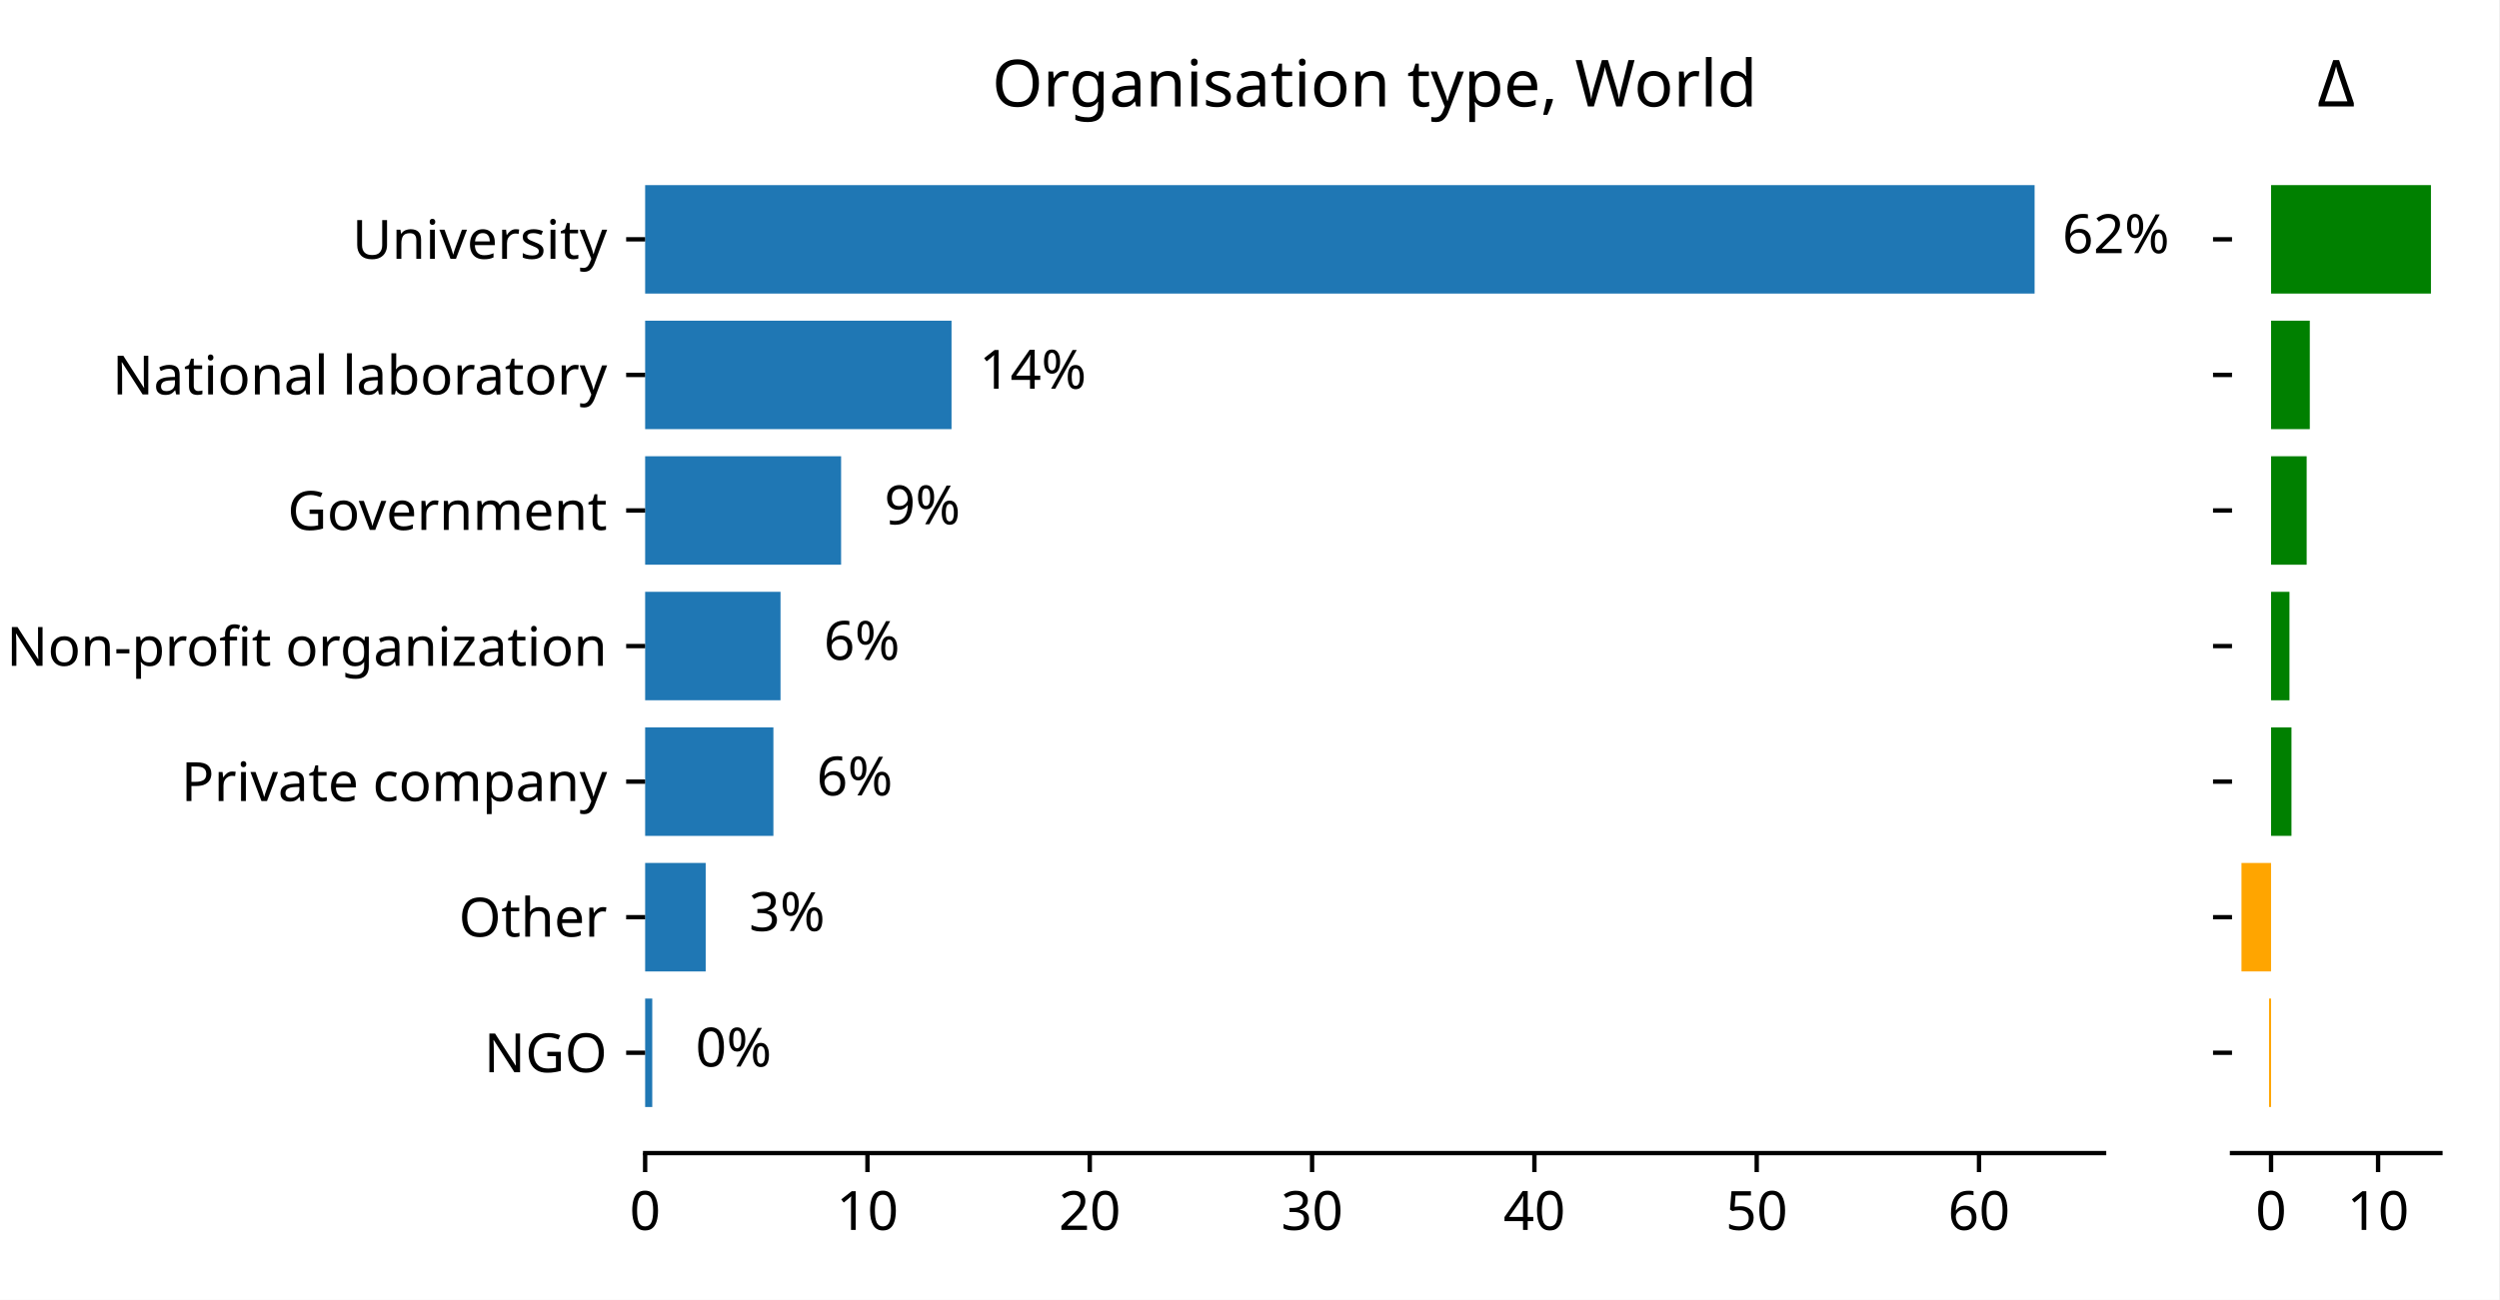
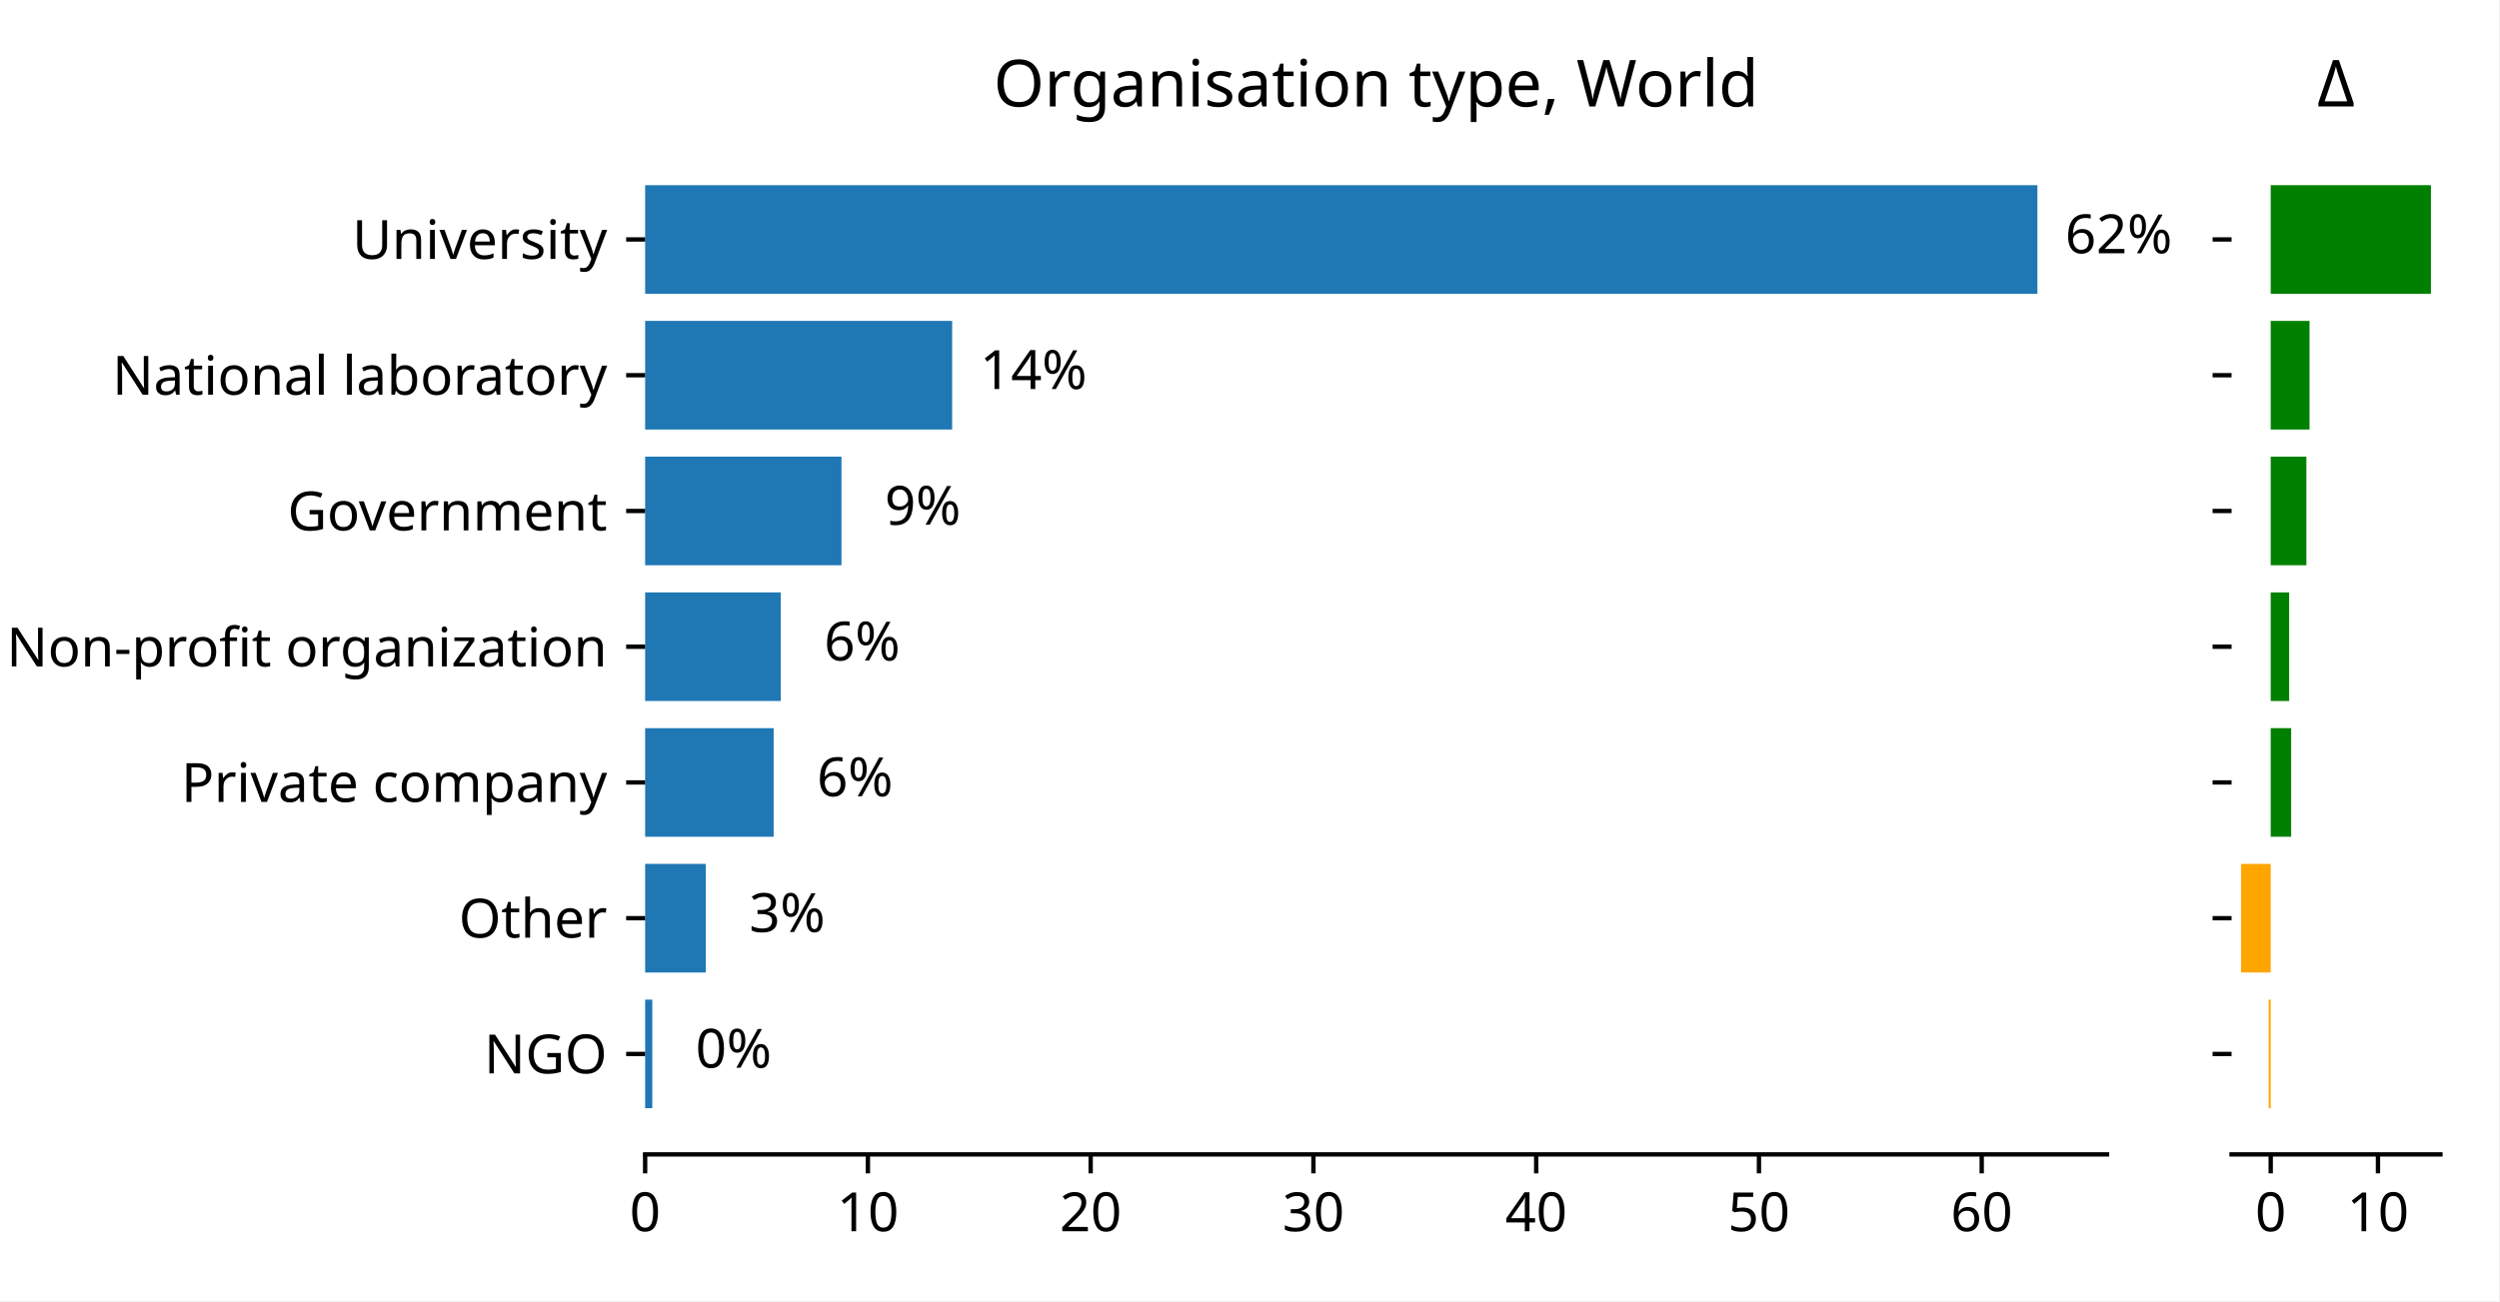
- <svg xmlns="http://www.w3.org/2000/svg" xmlns:xlink="http://www.w3.org/1999/xlink" width="460.8pt" height="239.76pt" viewBox="0 0 460.8 239.76" version="1.1">
+ <svg xmlns="http://www.w3.org/2000/svg" xmlns:xlink="http://www.w3.org/1999/xlink" width="460.8pt" height="240pt" viewBox="0 0 460.8 240" version="1.1">
  <defs>
    <style type="text/css">*{stroke-linejoin: round; stroke-linecap: butt}</style>
  </defs>
  <g id="figure_1">
    <g id="patch_1">
-       <path d="M 0 239.76  L 460.8 239.76  L 460.8 0  L 0 0  z " style="fill: #ffffff" />
+       <path d="M 0 240  L 460.8 240  L 460.8 0  L 0 0  z " style="fill: #ffffff" />
    </g>
    <g id="axes_1">
      <g id="patch_2">
-         <path d="M 118.959 212.702  L 387.98 212.702  L 387.98 25.642  L 118.959 25.642  z " style="fill: #ffffff" />
+         <path d="M 118.959 212.942  L 388.522 212.942  L 388.522 25.642  L 118.959 25.642  z " style="fill: #ffffff" />
      </g>
      <g id="patch_3">
-         <path d="M 118.959 204.199  L 120.273 204.199  L 120.273 184.193  L 118.959 184.193  z " clip-path="url(#p62851feee7)" style="fill: #1f77b4" />
+         <path d="M 118.959 204.429  L 120.276 204.429  L 120.276 184.397  L 118.959 184.397  z " clip-path="url(#pb1ea9781f6)" style="fill: #1f77b4" />
      </g>
      <g id="patch_4">
-         <path d="M 118.959 179.191  L 130.127 179.191  L 130.127 159.185  L 118.959 159.185  z " clip-path="url(#p62851feee7)" style="fill: #1f77b4" />
+         <path d="M 118.959 179.388  L 130.15 179.388  L 130.15 159.356  L 118.959 159.356  z " clip-path="url(#pb1ea9781f6)" style="fill: #1f77b4" />
      </g>
      <g id="patch_5">
-         <path d="M 118.959 154.184  L 142.61 154.184  L 142.61 134.177  L 118.959 134.177  z " clip-path="url(#p62851feee7)" style="fill: #1f77b4" />
+         <path d="M 118.959 154.348  L 142.657 154.348  L 142.657 134.316  L 118.959 134.316  z " clip-path="url(#pb1ea9781f6)" style="fill: #1f77b4" />
      </g>
      <g id="patch_6">
-         <path d="M 118.959 129.176  L 143.923 129.176  L 143.923 109.169  L 118.959 109.169  z " clip-path="url(#p62851feee7)" style="fill: #1f77b4" />
+         <path d="M 118.959 129.308  L 143.974 129.308  L 143.974 109.276  L 118.959 109.276  z " clip-path="url(#pb1ea9781f6)" style="fill: #1f77b4" />
      </g>
      <g id="patch_7">
-         <path d="M 118.959 104.168  L 155.092 104.168  L 155.092 84.161  L 118.959 84.161  z " clip-path="url(#p62851feee7)" style="fill: #1f77b4" />
+         <path d="M 118.959 104.268  L 155.164 104.268  L 155.164 84.236  L 118.959 84.236  z " clip-path="url(#pb1ea9781f6)" style="fill: #1f77b4" />
      </g>
      <g id="patch_8">
-         <path d="M 118.959 79.16  L 175.457 79.16  L 175.457 59.153  L 118.959 59.153  z " clip-path="url(#p62851feee7)" style="fill: #1f77b4" />
+         <path d="M 118.959 79.228  L 175.571 79.228  L 175.571 59.196  L 118.959 59.196  z " clip-path="url(#pb1ea9781f6)" style="fill: #1f77b4" />
      </g>
      <g id="patch_9">
-         <path d="M 118.959 54.152  L 375.169 54.152  L 375.169 34.145  L 118.959 34.145  z " clip-path="url(#p62851feee7)" style="fill: #1f77b4" />
+         <path d="M 118.959 54.188  L 375.685 54.188  L 375.685 34.156  L 118.959 34.156  z " clip-path="url(#pb1ea9781f6)" style="fill: #1f77b4" />
      </g>
      <g id="matplotlib.axis_1">
        <g id="xtick_1">
          <g id="line2d_1">
            <defs>
              <path id="m4c99cd72f3" d="M 0 0  L 0 3.5  " style="stroke: #000000; stroke-width: 0.8" />
            </defs>
            <g>
-               <use xlink:href="#m4c99cd72f3" x="118.959" y="212.702" style="stroke: #000000; stroke-width: 0.8" />
+               <use xlink:href="#m4c99cd72f3" x="118.959" y="212.942" style="stroke: #000000; stroke-width: 0.8" />
            </g>
          </g>
          <g id="text_1">
-             <text style="font: 10px 'sans-serif'; text-anchor: middle" x="118.959" y="226.876" transform="rotate(-0, 118.9594, 226.8756)">0</text>
+             <text style="font: 10px 'sans-serif'; text-anchor: middle" x="118.959" y="227.116" transform="rotate(-0, 118.9594, 227.1156)">0</text>
          </g>
        </g>
        <g id="xtick_2">
          <g id="line2d_2">
            <g>
-               <use xlink:href="#m4c99cd72f3" x="159.953" y="212.702" style="stroke: #000000; stroke-width: 0.8" />
+               <use xlink:href="#m4c99cd72f3" x="160.036" y="212.942" style="stroke: #000000; stroke-width: 0.8" />
            </g>
          </g>
          <g id="text_2">
-             <text style="font: 10px 'sans-serif'; text-anchor: middle" x="159.953" y="226.876" transform="rotate(-0, 159.9529, 226.8756)">10</text>
+             <text style="font: 10px 'sans-serif'; text-anchor: middle" x="160.036" y="227.116" transform="rotate(-0, 160.0355, 227.1156)">10</text>
          </g>
        </g>
        <g id="xtick_3">
          <g id="line2d_3">
            <g>
-               <use xlink:href="#m4c99cd72f3" x="200.947" y="212.702" style="stroke: #000000; stroke-width: 0.8" />
+               <use xlink:href="#m4c99cd72f3" x="201.112" y="212.942" style="stroke: #000000; stroke-width: 0.8" />
            </g>
          </g>
          <g id="text_3">
-             <text style="font: 10px 'sans-serif'; text-anchor: middle" x="200.947" y="226.876" transform="rotate(-0, 200.9465, 226.8756)">20</text>
+             <text style="font: 10px 'sans-serif'; text-anchor: middle" x="201.112" y="227.116" transform="rotate(-0, 201.1117, 227.1156)">20</text>
          </g>
        </g>
        <g id="xtick_4">
          <g id="line2d_4">
            <g>
-               <use xlink:href="#m4c99cd72f3" x="241.94" y="212.702" style="stroke: #000000; stroke-width: 0.8" />
+               <use xlink:href="#m4c99cd72f3" x="242.188" y="212.942" style="stroke: #000000; stroke-width: 0.8" />
            </g>
          </g>
          <g id="text_4">
-             <text style="font: 10px 'sans-serif'; text-anchor: middle" x="241.94" y="226.876" transform="rotate(-0, 241.9401, 226.8756)">30</text>
+             <text style="font: 10px 'sans-serif'; text-anchor: middle" x="242.188" y="227.116" transform="rotate(-0, 242.1878, 227.1156)">30</text>
          </g>
        </g>
        <g id="xtick_5">
          <g id="line2d_5">
            <g>
-               <use xlink:href="#m4c99cd72f3" x="282.934" y="212.702" style="stroke: #000000; stroke-width: 0.8" />
+               <use xlink:href="#m4c99cd72f3" x="283.264" y="212.942" style="stroke: #000000; stroke-width: 0.8" />
            </g>
          </g>
          <g id="text_5">
-             <text style="font: 10px 'sans-serif'; text-anchor: middle" x="282.934" y="226.876" transform="rotate(-0, 282.9337, 226.8756)">40</text>
+             <text style="font: 10px 'sans-serif'; text-anchor: middle" x="283.264" y="227.116" transform="rotate(-0, 283.264, 227.1156)">40</text>
          </g>
        </g>
        <g id="xtick_6">
          <g id="line2d_6">
            <g>
-               <use xlink:href="#m4c99cd72f3" x="323.927" y="212.702" style="stroke: #000000; stroke-width: 0.8" />
+               <use xlink:href="#m4c99cd72f3" x="324.34" y="212.942" style="stroke: #000000; stroke-width: 0.8" />
            </g>
          </g>
          <g id="text_6">
-             <text style="font: 10px 'sans-serif'; text-anchor: middle" x="323.927" y="226.876" transform="rotate(-0, 323.9272, 226.8756)">50</text>
+             <text style="font: 10px 'sans-serif'; text-anchor: middle" x="324.34" y="227.116" transform="rotate(-0, 324.3401, 227.1156)">50</text>
          </g>
        </g>
        <g id="xtick_7">
          <g id="line2d_7">
            <g>
-               <use xlink:href="#m4c99cd72f3" x="364.921" y="212.702" style="stroke: #000000; stroke-width: 0.8" />
+               <use xlink:href="#m4c99cd72f3" x="365.416" y="212.942" style="stroke: #000000; stroke-width: 0.8" />
            </g>
          </g>
          <g id="text_7">
-             <text style="font: 10px 'sans-serif'; text-anchor: middle" x="364.921" y="226.876" transform="rotate(-0, 364.9208, 226.8756)">60</text>
+             <text style="font: 10px 'sans-serif'; text-anchor: middle" x="365.416" y="227.116" transform="rotate(-0, 365.4163, 227.1156)">60</text>
          </g>
        </g>
      </g>
      <g id="matplotlib.axis_2">
        <g id="ytick_1">
          <g id="line2d_8">
            <defs>
              <path id="m8e343aef83" d="M 0 0  L -3.5 0  " style="stroke: #000000; stroke-width: 0.8" />
            </defs>
            <g>
-               <use xlink:href="#m8e343aef83" x="118.959" y="194.196" style="stroke: #000000; stroke-width: 0.8" />
+               <use xlink:href="#m8e343aef83" x="118.959" y="194.413" style="stroke: #000000; stroke-width: 0.8" />
            </g>
          </g>
          <g id="text_8">
-             <text style="font: 10px 'sans-serif'; text-anchor: end" x="111.959" y="197.783" transform="rotate(-0, 111.9594, 197.783)">NGO</text>
+             <text style="font: 10px 'sans-serif'; text-anchor: end" x="111.959" y="197.999" transform="rotate(-0, 111.9594, 197.9993)">NGO</text>
          </g>
        </g>
        <g id="ytick_2">
          <g id="line2d_9">
            <g>
-               <use xlink:href="#m8e343aef83" x="118.959" y="169.188" style="stroke: #000000; stroke-width: 0.8" />
+               <use xlink:href="#m8e343aef83" x="118.959" y="169.372" style="stroke: #000000; stroke-width: 0.8" />
            </g>
          </g>
          <g id="text_9">
-             <text style="font: 10px 'sans-serif'; text-anchor: end" x="111.959" y="172.775" transform="rotate(-0, 111.9594, 172.775)">Other</text>
+             <text style="font: 10px 'sans-serif'; text-anchor: end" x="111.959" y="172.959" transform="rotate(-0, 111.9594, 172.9592)">Other</text>
          </g>
        </g>
        <g id="ytick_3">
          <g id="line2d_10">
            <g>
-               <use xlink:href="#m8e343aef83" x="118.959" y="144.18" style="stroke: #000000; stroke-width: 0.8" />
+               <use xlink:href="#m8e343aef83" x="118.959" y="144.332" style="stroke: #000000; stroke-width: 0.8" />
            </g>
          </g>
          <g id="text_10">
-             <text style="font: 10px 'sans-serif'; text-anchor: end" x="111.959" y="147.767" transform="rotate(-0, 111.9594, 147.767)">Private company</text>
+             <text style="font: 10px 'sans-serif'; text-anchor: end" x="111.959" y="147.919" transform="rotate(-0, 111.9594, 147.9191)">Private company</text>
          </g>
        </g>
        <g id="ytick_4">
          <g id="line2d_11">
            <g>
-               <use xlink:href="#m8e343aef83" x="118.959" y="119.172" style="stroke: #000000; stroke-width: 0.8" />
+               <use xlink:href="#m8e343aef83" x="118.959" y="119.292" style="stroke: #000000; stroke-width: 0.8" />
            </g>
          </g>
          <g id="text_11">
-             <text style="font: 10px 'sans-serif'; text-anchor: end" x="111.959" y="122.81" transform="rotate(-0, 111.9594, 122.8098)">Non-profit organization</text>
+             <text style="font: 10px 'sans-serif'; text-anchor: end" x="111.959" y="122.93" transform="rotate(-0, 111.9594, 122.9298)">Non-profit organization</text>
          </g>
        </g>
        <g id="ytick_5">
          <g id="line2d_12">
            <g>
-               <use xlink:href="#m8e343aef83" x="118.959" y="94.164" style="stroke: #000000; stroke-width: 0.8" />
+               <use xlink:href="#m8e343aef83" x="118.959" y="94.252" style="stroke: #000000; stroke-width: 0.8" />
            </g>
          </g>
          <g id="text_12">
-             <text style="font: 10px 'sans-serif'; text-anchor: end" x="111.959" y="97.751" transform="rotate(-0, 111.9594, 97.75108)">Government</text>
+             <text style="font: 10px 'sans-serif'; text-anchor: end" x="111.959" y="97.839" transform="rotate(-0, 111.9594, 97.839)">Government</text>
          </g>
        </g>
        <g id="ytick_6">
          <g id="line2d_13">
            <g>
-               <use xlink:href="#m8e343aef83" x="118.959" y="69.156" style="stroke: #000000; stroke-width: 0.8" />
+               <use xlink:href="#m8e343aef83" x="118.959" y="69.212" style="stroke: #000000; stroke-width: 0.8" />
            </g>
          </g>
          <g id="text_13">
-             <text style="font: 10px 'sans-serif'; text-anchor: end" x="111.959" y="72.755" transform="rotate(-0, 111.9594, 72.75482)">National laboratory</text>
+             <text style="font: 10px 'sans-serif'; text-anchor: end" x="111.959" y="72.811" transform="rotate(-0, 111.9594, 72.81065)">National laboratory</text>
          </g>
        </g>
        <g id="ytick_7">
          <g id="line2d_14">
            <g>
-               <use xlink:href="#m8e343aef83" x="118.959" y="44.148" style="stroke: #000000; stroke-width: 0.8" />
+               <use xlink:href="#m8e343aef83" x="118.959" y="44.172" style="stroke: #000000; stroke-width: 0.8" />
            </g>
          </g>
          <g id="text_14">
-             <text style="font: 10px 'sans-serif'; text-anchor: end" x="111.959" y="47.735" transform="rotate(-0, 111.9594, 47.73512)">University</text>
+             <text style="font: 10px 'sans-serif'; text-anchor: end" x="111.959" y="47.759" transform="rotate(-0, 111.9594, 47.75887)">University</text>
          </g>
        </g>
      </g>
      <g id="patch_10">
-         <path d="M 118.959 212.702  L 387.98 212.702  " style="fill: none; stroke: #000000; stroke-width: 0.8; stroke-linejoin: miter; stroke-linecap: square" />
+         <path d="M 118.959 212.942  L 388.522 212.942  " style="fill: none; stroke: #000000; stroke-width: 0.8; stroke-linejoin: miter; stroke-linecap: square" />
      </g>
      <g id="text_15">
-         <text style="font: 10px 'sans-serif'; text-anchor: middle" x="135.273" y="196.741" transform="rotate(-0, 135.2733, 196.7408)">0%</text>
+         <text style="font: 10px 'sans-serif'; text-anchor: middle" x="135.276" y="196.957" transform="rotate(-0, 135.2759, 196.9571)">0%</text>
      </g>
      <g id="text_16">
-         <text style="font: 10px 'sans-serif'; text-anchor: middle" x="145.127" y="171.733" transform="rotate(-0, 145.1275, 171.7328)">3%</text>
+         <text style="font: 10px 'sans-serif'; text-anchor: middle" x="145.15" y="171.917" transform="rotate(-0, 145.15, 171.917)">3%</text>
      </g>
      <g id="text_17">
-         <text style="font: 10px 'sans-serif'; text-anchor: middle" x="157.61" y="146.725" transform="rotate(-0, 157.6095, 146.7249)">6%</text>
+         <text style="font: 10px 'sans-serif'; text-anchor: middle" x="157.657" y="146.877" transform="rotate(-0, 157.6572, 146.8769)">6%</text>
      </g>
      <g id="text_18">
-         <text style="font: 10px 'sans-serif'; text-anchor: middle" x="158.923" y="121.717" transform="rotate(-0, 158.9234, 121.7169)">6%</text>
+         <text style="font: 10px 'sans-serif'; text-anchor: middle" x="158.974" y="121.837" transform="rotate(-0, 158.9737, 121.8369)">6%</text>
      </g>
      <g id="text_19">
-         <text style="font: 10px 'sans-serif'; text-anchor: middle" x="170.092" y="96.709" transform="rotate(-0, 170.0915, 96.70889)">9%</text>
+         <text style="font: 10px 'sans-serif'; text-anchor: middle" x="170.164" y="96.797" transform="rotate(-0, 170.1643, 96.79681)">9%</text>
      </g>
      <g id="text_20">
-         <text style="font: 10px 'sans-serif'; text-anchor: middle" x="190.457" y="71.701" transform="rotate(-0, 190.4569, 71.70092)">14%</text>
+         <text style="font: 10px 'sans-serif'; text-anchor: middle" x="190.571" y="71.757" transform="rotate(-0, 190.5707, 71.75674)">14%</text>
      </g>
      <g id="text_21">
-         <text style="font: 10px 'sans-serif'; text-anchor: middle" x="390.169" y="46.693" transform="rotate(-0, 390.1692, 46.69294)">62%</text>
+         <text style="font: 10px 'sans-serif'; text-anchor: middle" x="390.685" y="46.717" transform="rotate(-0, 390.6853, 46.71668)">62%</text>
      </g>
      <g id="text_22">
-         <text style="font: 12px 'sans-serif'; text-anchor: middle" x="253.47" y="19.642" transform="rotate(-0, 253.4695, 19.6425)">Organisation type, World</text>
+         <text style="font: 12px 'sans-serif'; text-anchor: middle" x="253.74" y="19.642" transform="rotate(-0, 253.7405, 19.6425)">Organisation type, World</text>
      </g>
    </g>
    <g id="axes_2">
      <g id="patch_11">
-         <path d="M 411.569 212.702  L 450 212.702  L 450 25.642  L 411.569 25.642  z " style="fill: #ffffff" />
+         <path d="M 411.491 212.942  L 450 212.942  L 450 25.642  L 411.491 25.642  z " style="fill: #ffffff" />
      </g>
      <g id="patch_12">
-         <path d="M 418.769 204.199  L 418.399 204.199  L 418.399 184.193  L 418.769 184.193  z " clip-path="url(#p9fd211d2e3)" style="fill: #ffa500" />
+         <path d="M 418.706 204.429  L 418.335 204.429  L 418.335 184.397  L 418.706 184.397  z " clip-path="url(#pd9c3d85ccd)" style="fill: #ffa500" />
      </g>
      <g id="patch_13">
-         <path d="M 418.769 179.191  L 413.315 179.191  L 413.315 159.185  L 418.769 159.185  z " clip-path="url(#p9fd211d2e3)" style="fill: #ffa500" />
+         <path d="M 418.706 179.388  L 413.242 179.388  L 413.242 159.356  L 418.706 159.356  z " clip-path="url(#pd9c3d85ccd)" style="fill: #ffa500" />
      </g>
      <g id="patch_14">
-         <path d="M 418.769 154.184  L 422.534 154.184  L 422.534 134.177  L 418.769 134.177  z " clip-path="url(#p9fd211d2e3)" style="fill: #008000" />
+         <path d="M 418.706 154.348  L 422.479 154.348  L 422.479 134.316  L 418.706 134.316  z " clip-path="url(#pd9c3d85ccd)" style="fill: #008000" />
      </g>
      <g id="patch_15">
-         <path d="M 418.769 129.176  L 422.164 129.176  L 422.164 109.169  L 418.769 109.169  z " clip-path="url(#p9fd211d2e3)" style="fill: #008000" />
+         <path d="M 418.706 129.308  L 422.108 129.308  L 422.108 109.276  L 418.706 109.276  z " clip-path="url(#pd9c3d85ccd)" style="fill: #008000" />
      </g>
      <g id="patch_16">
-         <path d="M 418.769 104.168  L 425.334 104.168  L 425.334 84.161  L 418.769 84.161  z " clip-path="url(#p9fd211d2e3)" style="fill: #008000" />
+         <path d="M 418.706 104.268  L 425.284 104.268  L 425.284 84.236  L 418.706 84.236  z " clip-path="url(#pd9c3d85ccd)" style="fill: #008000" />
      </g>
      <g id="patch_17">
-         <path d="M 418.769 79.16  L 425.913 79.16  L 425.913 59.153  L 418.769 59.153  z " clip-path="url(#p9fd211d2e3)" style="fill: #008000" />
+         <path d="M 418.706 79.228  L 425.864 79.228  L 425.864 59.196  L 418.706 59.196  z " clip-path="url(#pd9c3d85ccd)" style="fill: #008000" />
      </g>
      <g id="patch_18">
-         <path d="M 418.769 54.152  L 448.253 54.152  L 448.253 34.145  L 418.769 34.145  z " clip-path="url(#p9fd211d2e3)" style="fill: #008000" />
+         <path d="M 418.706 54.188  L 448.25 54.188  L 448.25 34.156  L 418.706 34.156  z " clip-path="url(#pd9c3d85ccd)" style="fill: #008000" />
      </g>
      <g id="matplotlib.axis_3">
        <g id="xtick_8">
          <g id="line2d_15">
            <g>
-               <use xlink:href="#m4c99cd72f3" x="418.769" y="212.702" style="stroke: #000000; stroke-width: 0.8" />
+               <use xlink:href="#m4c99cd72f3" x="418.706" y="212.942" style="stroke: #000000; stroke-width: 0.8" />
            </g>
          </g>
          <g id="text_23">
-             <text style="font: 10px 'sans-serif'; text-anchor: middle" x="418.769" y="226.876" transform="rotate(-0, 418.7694, 226.8756)">0</text>
+             <text style="font: 10px 'sans-serif'; text-anchor: middle" x="418.706" y="227.116" transform="rotate(-0, 418.7065, 227.1156)">0</text>
          </g>
        </g>
        <g id="xtick_9">
          <g id="line2d_16">
            <g>
-               <use xlink:href="#m4c99cd72f3" x="438.505" y="212.702" style="stroke: #000000; stroke-width: 0.8" />
+               <use xlink:href="#m4c99cd72f3" x="438.482" y="212.942" style="stroke: #000000; stroke-width: 0.8" />
            </g>
          </g>
          <g id="text_24">
-             <text style="font: 10px 'sans-serif'; text-anchor: middle" x="438.505" y="226.876" transform="rotate(-0, 438.5054, 226.8756)">10</text>
+             <text style="font: 10px 'sans-serif'; text-anchor: middle" x="438.482" y="227.116" transform="rotate(-0, 438.4823, 227.1156)">10</text>
          </g>
        </g>
      </g>
      <g id="matplotlib.axis_4">
        <g id="ytick_8">
          <g id="line2d_17">
            <g>
-               <use xlink:href="#m8e343aef83" x="411.569" y="194.196" style="stroke: #000000; stroke-width: 0.8" />
+               <use xlink:href="#m8e343aef83" x="411.491" y="194.413" style="stroke: #000000; stroke-width: 0.8" />
            </g>
          </g>
        </g>
        <g id="ytick_9">
          <g id="line2d_18">
            <g>
-               <use xlink:href="#m8e343aef83" x="411.569" y="169.188" style="stroke: #000000; stroke-width: 0.8" />
+               <use xlink:href="#m8e343aef83" x="411.491" y="169.372" style="stroke: #000000; stroke-width: 0.8" />
            </g>
          </g>
        </g>
        <g id="ytick_10">
          <g id="line2d_19">
            <g>
-               <use xlink:href="#m8e343aef83" x="411.569" y="144.18" style="stroke: #000000; stroke-width: 0.8" />
+               <use xlink:href="#m8e343aef83" x="411.491" y="144.332" style="stroke: #000000; stroke-width: 0.8" />
            </g>
          </g>
        </g>
        <g id="ytick_11">
          <g id="line2d_20">
            <g>
-               <use xlink:href="#m8e343aef83" x="411.569" y="119.172" style="stroke: #000000; stroke-width: 0.8" />
+               <use xlink:href="#m8e343aef83" x="411.491" y="119.292" style="stroke: #000000; stroke-width: 0.8" />
            </g>
          </g>
        </g>
        <g id="ytick_12">
          <g id="line2d_21">
            <g>
-               <use xlink:href="#m8e343aef83" x="411.569" y="94.164" style="stroke: #000000; stroke-width: 0.8" />
+               <use xlink:href="#m8e343aef83" x="411.491" y="94.252" style="stroke: #000000; stroke-width: 0.8" />
            </g>
          </g>
        </g>
        <g id="ytick_13">
          <g id="line2d_22">
            <g>
-               <use xlink:href="#m8e343aef83" x="411.569" y="69.156" style="stroke: #000000; stroke-width: 0.8" />
+               <use xlink:href="#m8e343aef83" x="411.491" y="69.212" style="stroke: #000000; stroke-width: 0.8" />
            </g>
          </g>
        </g>
        <g id="ytick_14">
          <g id="line2d_23">
            <g>
-               <use xlink:href="#m8e343aef83" x="411.569" y="44.148" style="stroke: #000000; stroke-width: 0.8" />
+               <use xlink:href="#m8e343aef83" x="411.491" y="44.172" style="stroke: #000000; stroke-width: 0.8" />
            </g>
          </g>
        </g>
      </g>
      <g id="patch_19">
-         <path d="M 411.569 212.702  L 450 212.702  " style="fill: none; stroke: #000000; stroke-width: 0.8; stroke-linejoin: miter; stroke-linecap: square" />
+         <path d="M 411.491 212.942  L 450 212.942  " style="fill: none; stroke: #000000; stroke-width: 0.8; stroke-linejoin: miter; stroke-linecap: square" />
      </g>
      <g id="text_25">
-         <text style="font: 12px 'sans-serif'; text-anchor: middle" x="430.784" y="19.642" transform="rotate(-0, 430.7843, 19.6425)">Δ</text>
+         <text style="font: 12px 'sans-serif'; text-anchor: middle" x="430.746" y="19.642" transform="rotate(-0, 430.7456, 19.6425)">Δ</text>
      </g>
    </g>
  </g>
  <defs>
-     <clipPath id="p62851feee7">
-       <rect x="118.959" y="25.642" width="269.02" height="187.06" />
+     <clipPath id="pb1ea9781f6">
+       <rect x="118.959" y="25.642" width="269.562" height="187.3" />
    </clipPath>
-     <clipPath id="p9fd211d2e3">
-       <rect x="411.569" y="25.642" width="38.431" height="187.06" />
+     <clipPath id="pd9c3d85ccd">
+       <rect x="411.491" y="25.642" width="38.509" height="187.3" />
    </clipPath>
  </defs>
</svg>
